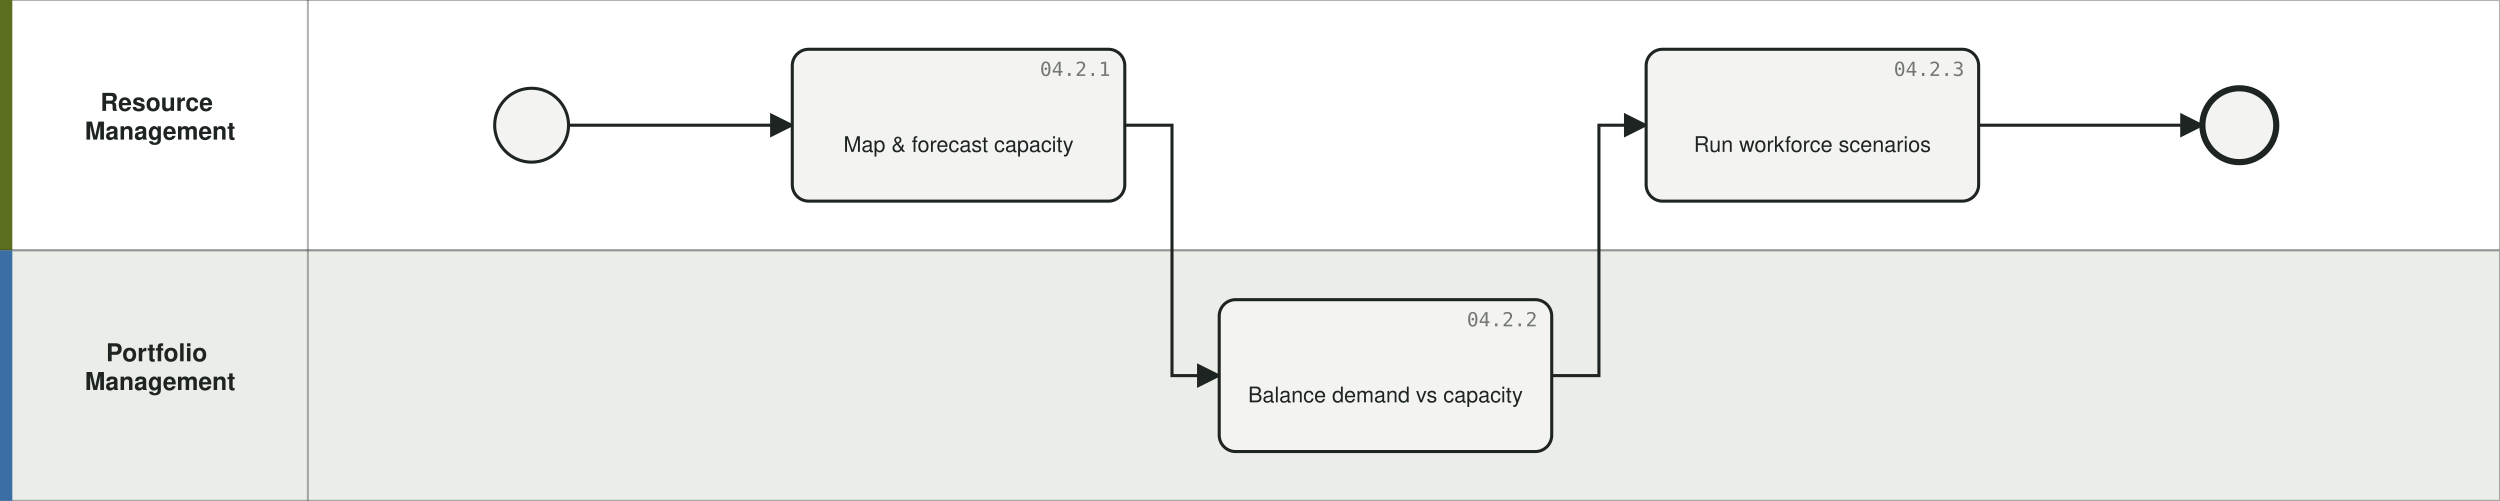
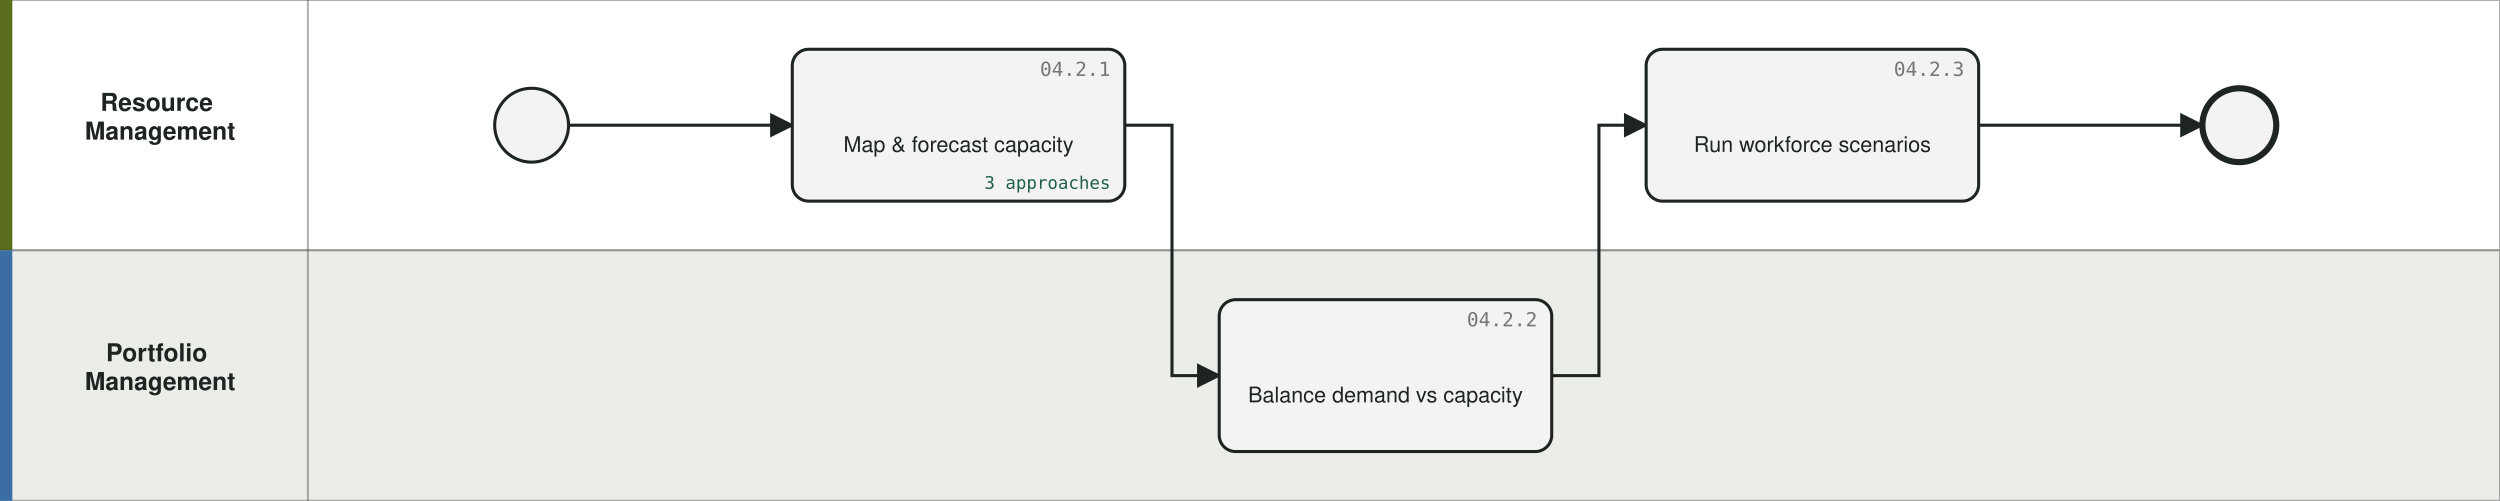
<svg xmlns="http://www.w3.org/2000/svg" viewBox="0 0 1218 244" width="1218" height="244" role="img" aria-label="BPMN swimlane diagram of 04.2 Plan capacity: 2 lanes, 3 steps">
  <style>
svg{font-family:"IBM Plex Sans",-apple-system,"Segoe UI",Helvetica,Arial,sans-serif;color:#1E2422}
.lane0{fill:#FFFFFF}.lane1{fill:#EBEDE8}.ground{fill:#F3F4F1}.gw{fill:#FAF0DC}.env{fill:#FFFFFF}
@media (prefers-color-scheme: dark){svg{color:#E8EAE6}.lane0{fill:#202423}.lane1{fill:#2A2F2D}.ground{fill:#181B1A}.gw{fill:#3A2F17}.env{fill:#202423}}
</style>
  <defs>
    <marker id="arrow" viewBox="0 0 10 10" refX="9" refY="5" markerWidth="8" markerHeight="8" orient="auto-start-reverse">
      <path d="M0 0L10 5L0 10z" fill="currentColor" />
    </marker>
  </defs>
  <g>
    <rect x="0" y="0" width="1218" height="122" class="lane0" stroke="currentColor" stroke-opacity=".35" />
    <rect x="0" y="0" width="6" height="122" fill="#5B6E1F" />
    <text x="78.0" y="54.0" text-anchor="middle" font-size="12" font-weight="600" fill="currentColor">
      <tspan x="78.0" dy="0">Resource</tspan>
      <tspan x="78.0" dy="14">Management</tspan>
    </text>
    <line x1="150" y1="0" x2="150" y2="122" stroke="currentColor" stroke-opacity=".35" />
  </g>
  <g>
    <rect x="0" y="122" width="1218" height="122" class="lane1" stroke="currentColor" stroke-opacity=".35" />
    <rect x="0" y="122" width="6" height="122" fill="#3A6EA5" />
    <text x="78.0" y="176.0" text-anchor="middle" font-size="12" font-weight="600" fill="currentColor">
      <tspan x="78.0" dy="0">Portfolio</tspan>
      <tspan x="78.0" dy="14">Management</tspan>
    </text>
    <line x1="150" y1="122" x2="150" y2="244" stroke="currentColor" stroke-opacity=".35" />
  </g>
  <path d="M277 61L386 61" fill="none" stroke="currentColor" stroke-width="1.5" marker-end="url(#arrow)" />
  <path d="M548 61L571 61L571 183L594 183" fill="none" stroke="currentColor" stroke-width="1.5" marker-end="url(#arrow)" />
  <path d="M756 183L779 183L779 61L802 61" fill="none" stroke="currentColor" stroke-width="1.5" marker-end="url(#arrow)" />
  <path d="M964 61L1073 61" fill="none" stroke="currentColor" stroke-width="1.5" marker-end="url(#arrow)" />
  <g class="bn">
    <circle cx="259.0" cy="61.0" r="18" class="ground" stroke="currentColor" stroke-width="1.5" />
    <text x="259.0" y="92.0" text-anchor="middle" font-size="10.5" fill="currentColor" />
  </g>
  <g class="bn">
    <rect x="386.0" y="24.0" width="162" height="74" rx="8" class="ground" stroke="currentColor" stroke-width="1.5" />
+     <text x="541.0" y="92.0" text-anchor="end" font-size="8.5" fill="#1F5F4A" font-family="monospace">3 approaches</text>
    <text x="541.0" y="37.0" text-anchor="end" font-size="9.5" fill="currentColor" fill-opacity=".6" font-family="monospace">04.2.1</text>
    <text x="467.0" y="74.0" text-anchor="middle" font-size="10.5" fill="currentColor">
      <tspan x="467.0" dy="0">Map &amp; forecast capacity</tspan>
    </text>
  </g>
  <g class="bn">
    <rect x="594.0" y="146.0" width="162" height="74" rx="8" class="ground" stroke="currentColor" stroke-width="1.5" />
    <text x="749.0" y="159.0" text-anchor="end" font-size="9.5" fill="currentColor" fill-opacity=".6" font-family="monospace">04.2.2</text>
    <text x="675.0" y="196.0" text-anchor="middle" font-size="10.5" fill="currentColor">
      <tspan x="675.0" dy="0">Balance demand vs capacity</tspan>
    </text>
  </g>
  <g class="bn">
    <rect x="802.0" y="24.0" width="162" height="74" rx="8" class="ground" stroke="currentColor" stroke-width="1.5" />
    <text x="957.0" y="37.0" text-anchor="end" font-size="9.5" fill="currentColor" fill-opacity=".6" font-family="monospace">04.2.3</text>
    <text x="883.0" y="74.0" text-anchor="middle" font-size="10.5" fill="currentColor">
      <tspan x="883.0" dy="0">Run workforce scenarios</tspan>
    </text>
  </g>
  <g class="bn">
    <circle cx="1091.0" cy="61.0" r="18" class="ground" stroke="currentColor" stroke-width="3" />
    <text x="1091.0" y="92.0" text-anchor="middle" font-size="10.5" fill="currentColor" />
  </g>
</svg>
